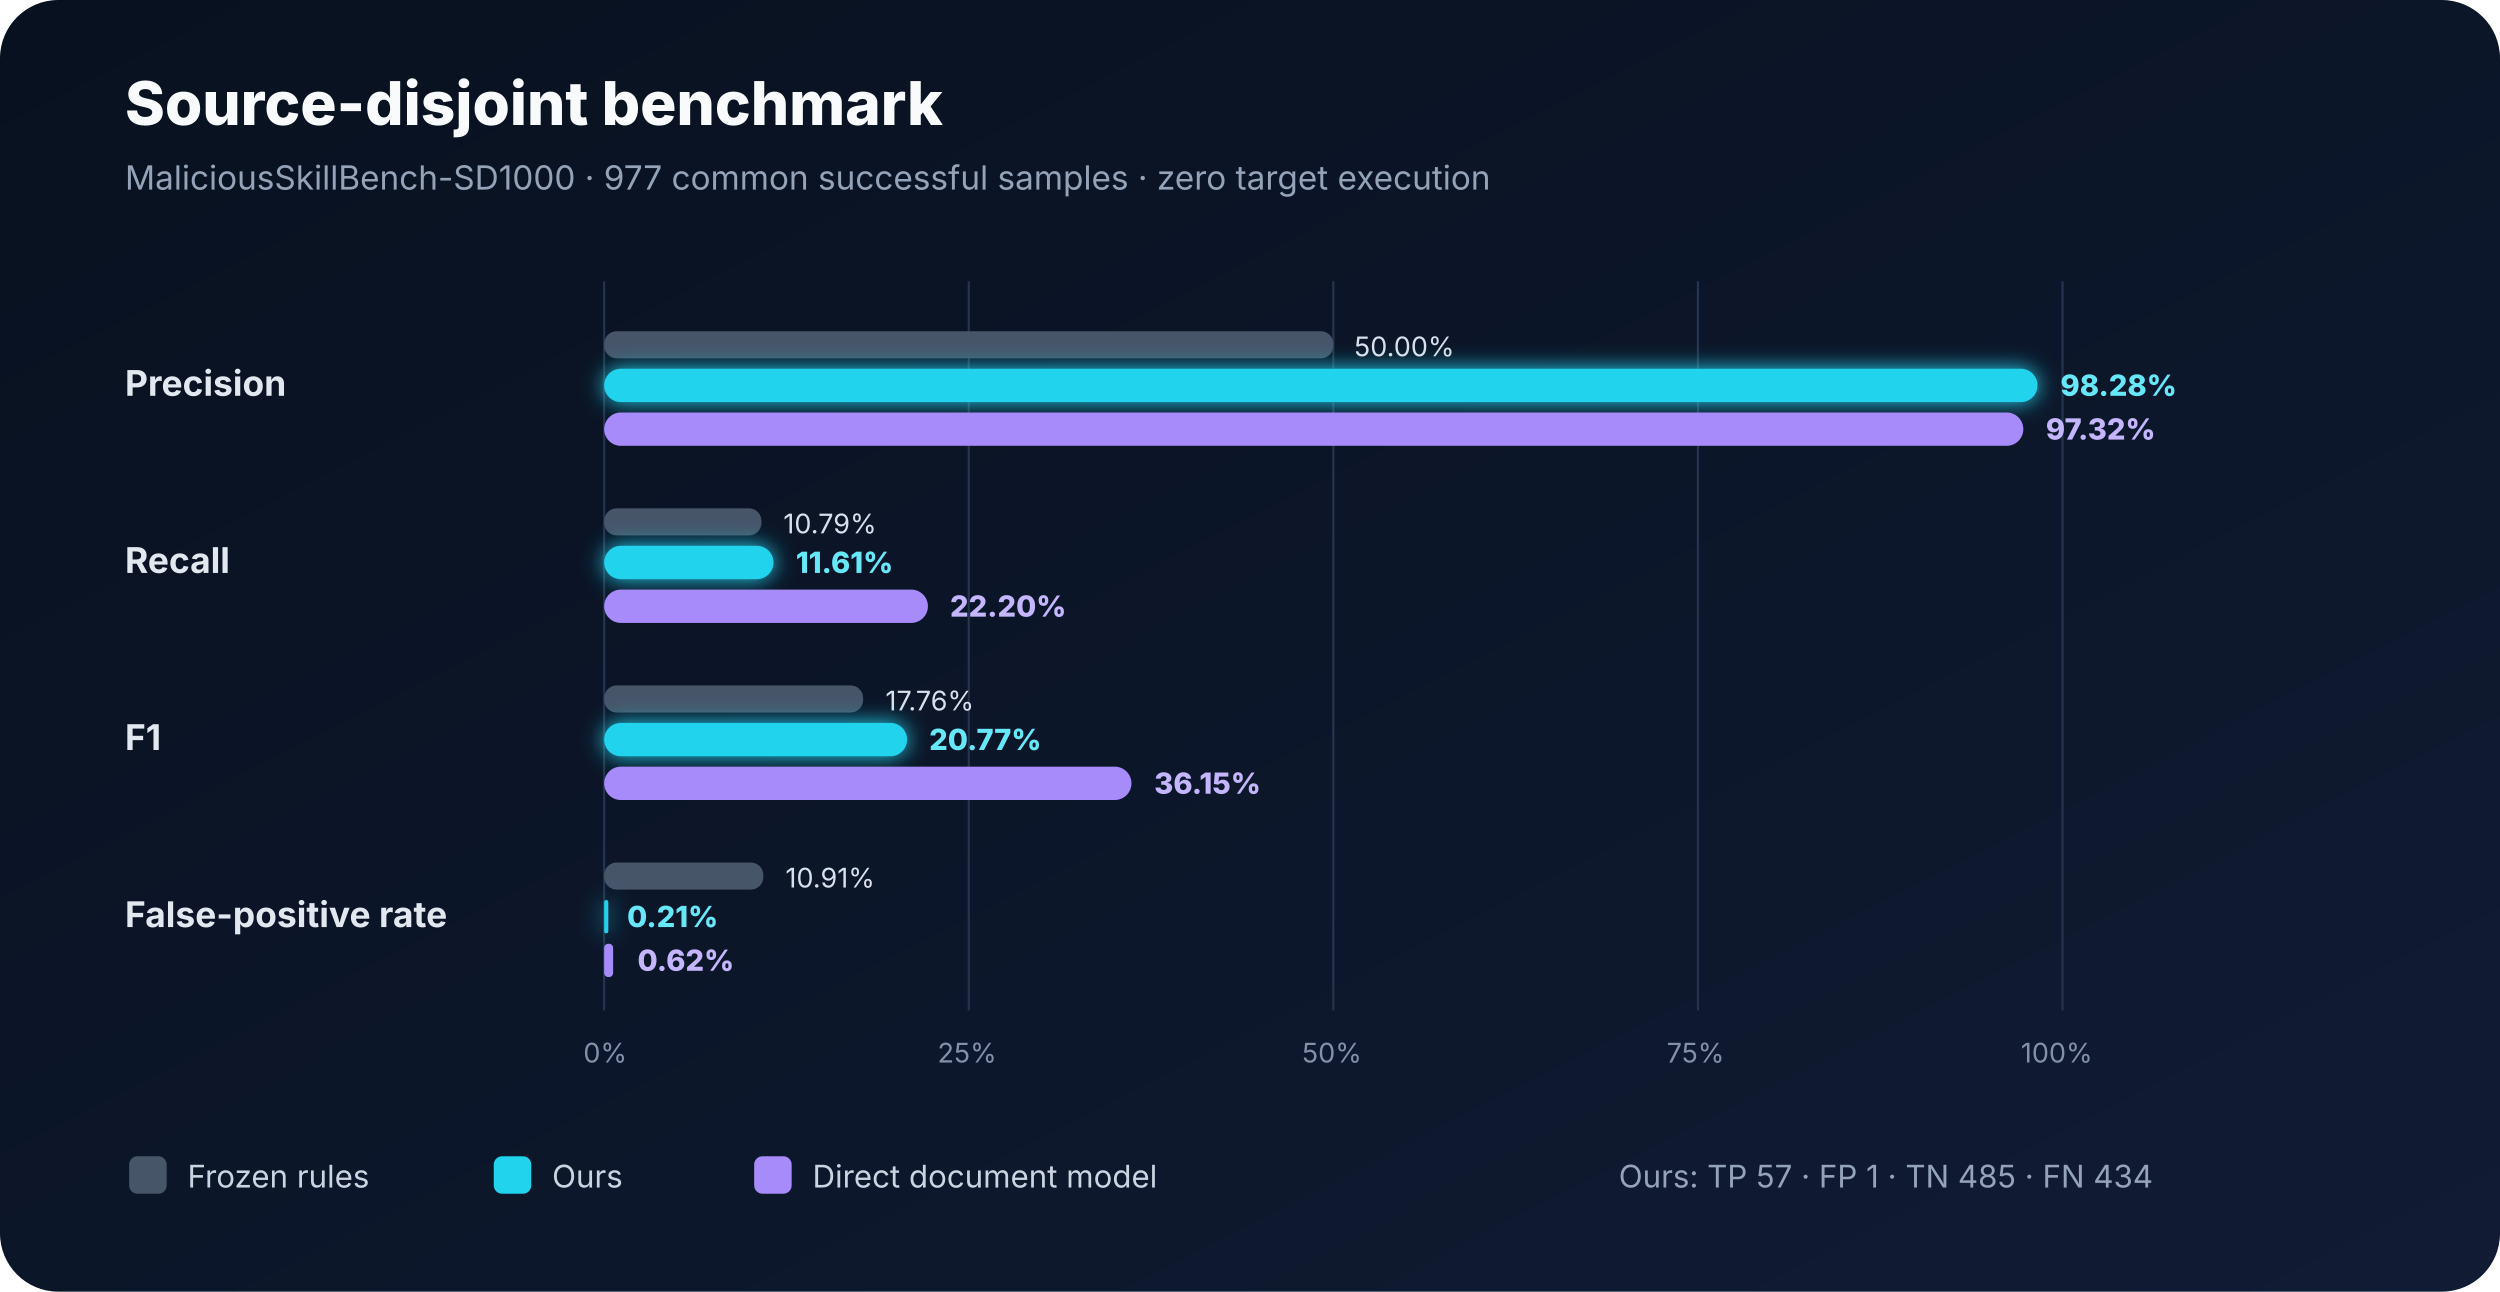
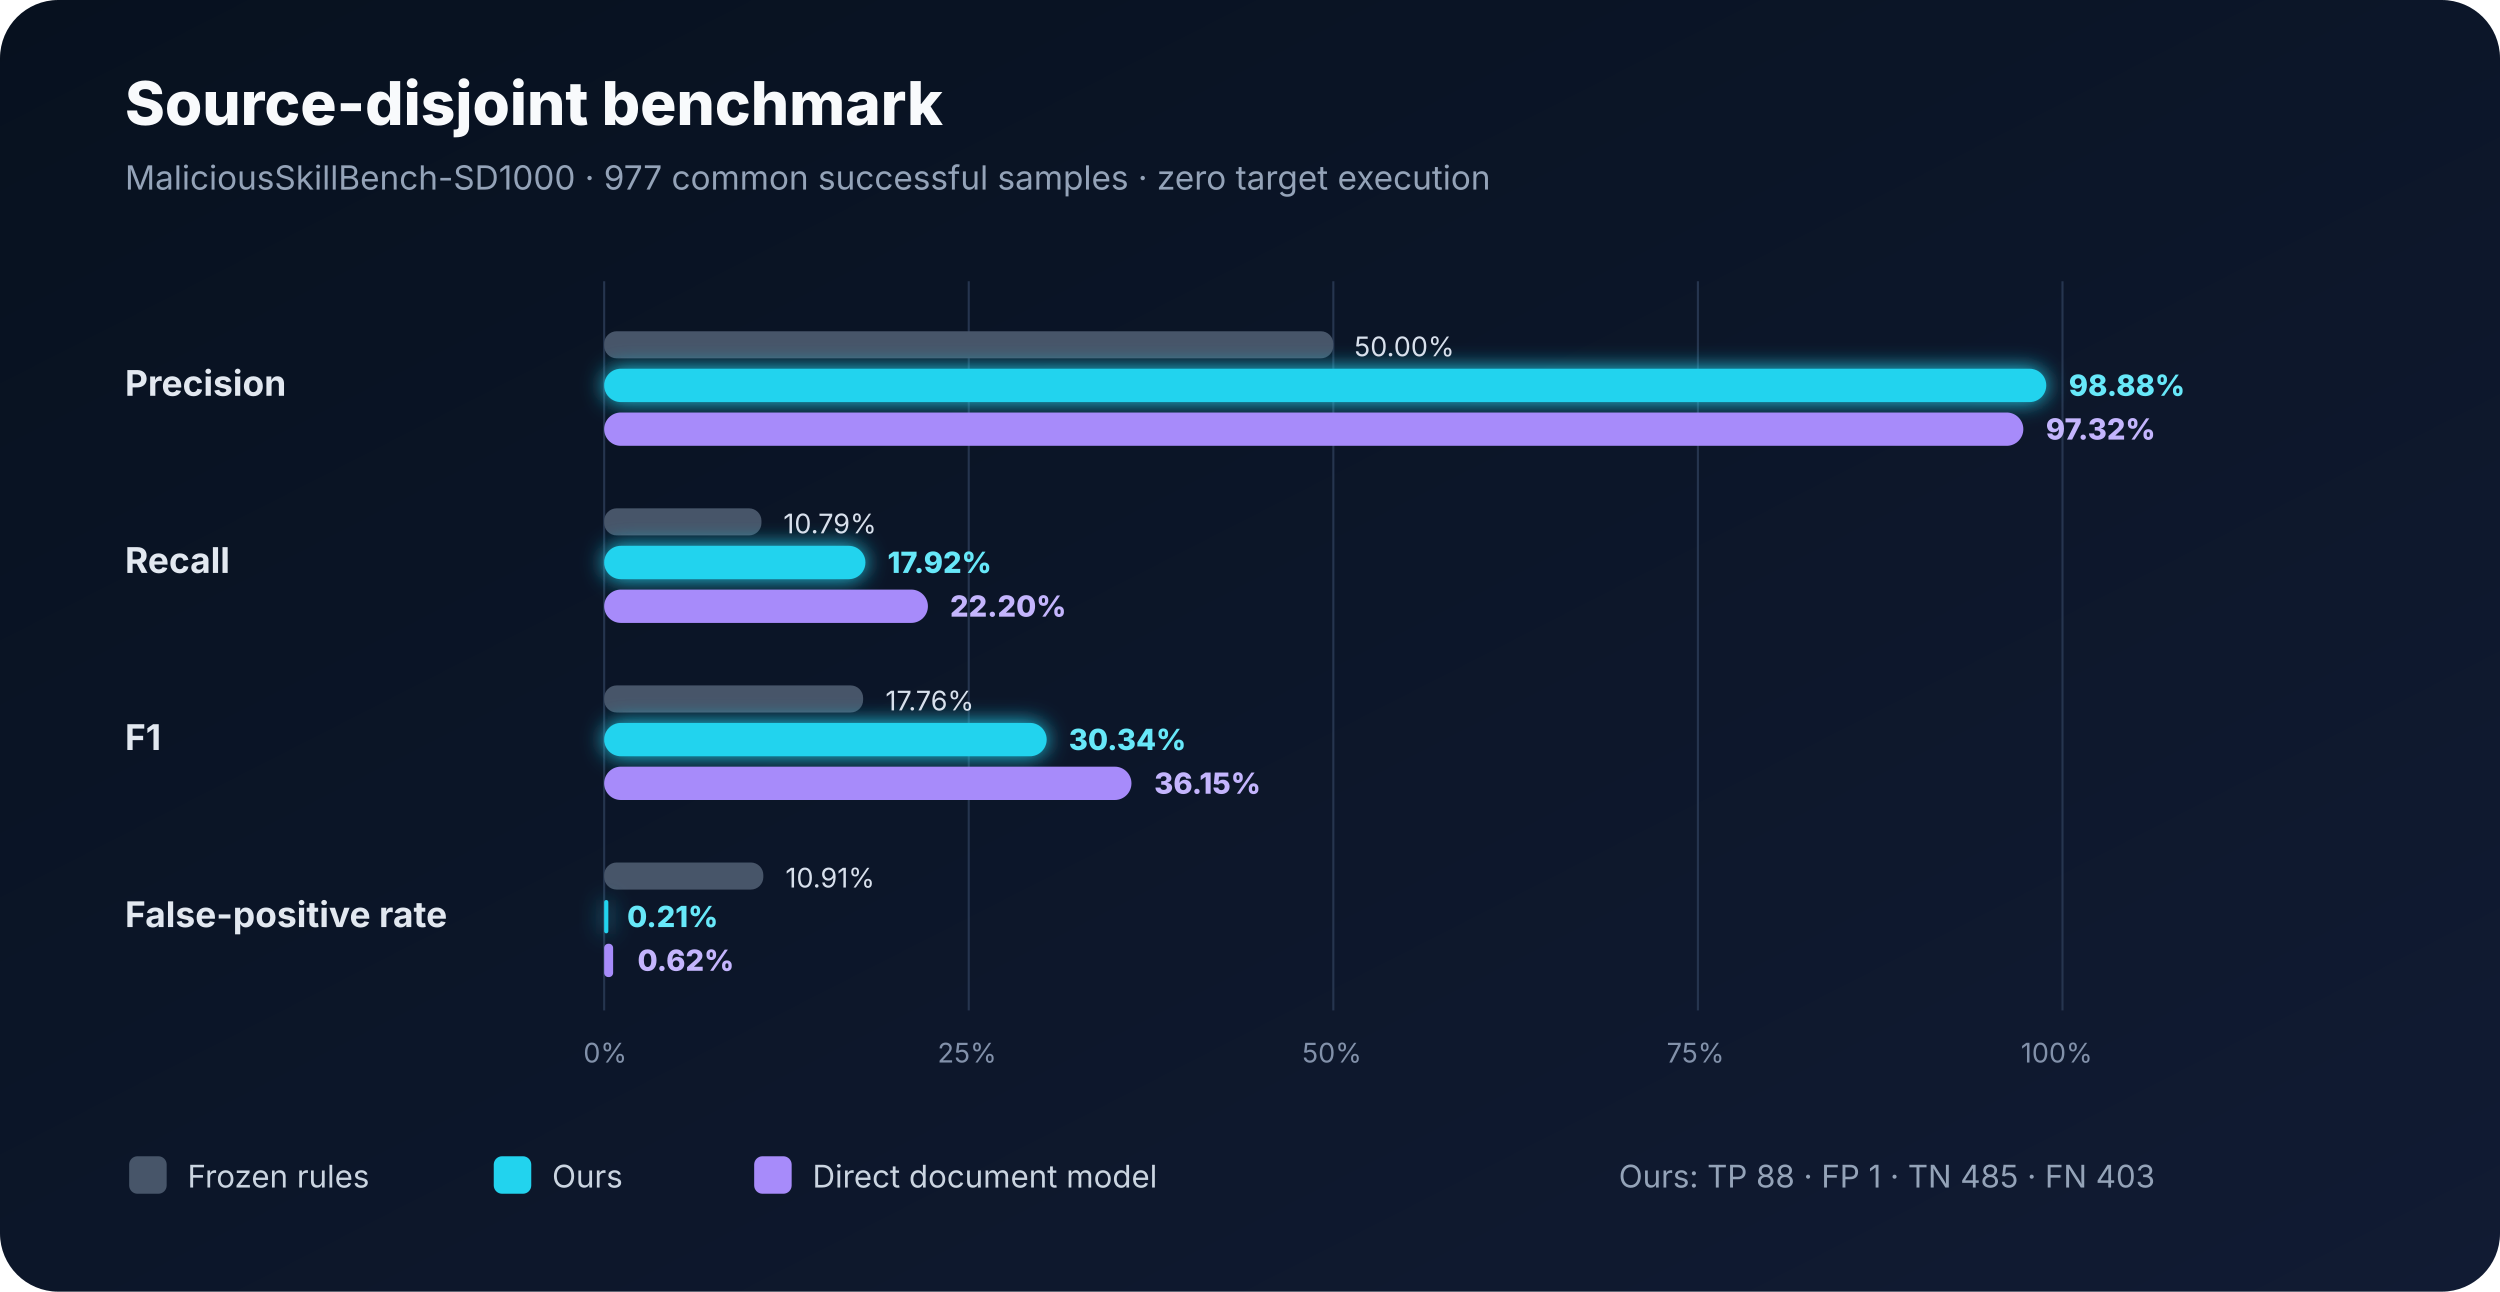
<svg xmlns="http://www.w3.org/2000/svg" width="1200" height="620" viewBox="0 0 1200 620" role="img" aria-labelledby="title desc">
  <defs>
    <linearGradient id="bg" x1="0" y1="0" x2="1" y2="1">
      <stop stop-color="#07111f" />
      <stop offset="1" stop-color="#111b33" />
    </linearGradient>
    <filter id="glow">
      <feGaussianBlur stdDeviation="5" result="b" />
      <feMerge>
        <feMergeNode in="b" />
        <feMergeNode in="SourceGraphic" />
      </feMerge>
    </filter>
  </defs>
  <rect width="1200" height="620" rx="28" fill="url(#bg)" />
  <g font-family="Inter,Segoe UI,Arial,sans-serif">
    <text x="60" y="60" font-size="29" font-weight="800" fill="#f8fafc">Source-disjoint benchmark</text>
    <text x="60" y="91" font-size="16" fill="#94a3b8">MaliciousSkillBench-SD1000 · 977 common successful samples · zero target execution</text>
    <g transform="translate(60 135)">
      <g stroke="#26354f">
        <path d="M230 0V350M405 0V350M580 0V350M755 0V350M930 0V350" />
      </g>
      <g fill="#8291aa" font-size="13">
        <text x="220" y="375">0%</text>
        <text x="390" y="375">25%</text>
        <text x="565" y="375">50%</text>
        <text x="740" y="375">75%</text>
        <text x="910" y="375">100%</text>
      </g>
      <g fill="#e2e8f0" font-size="17" font-weight="700">
        <text x="0" y="55">Precision</text>
        <text x="0" y="140">Recall</text>
        <text x="0" y="225">F1</text>
        <text x="0" y="310">False-positive rate</text>
      </g>
      <g fill="#475569">
        <rect x="230" y="24" width="350" height="13" rx="6" />
        <rect x="230" y="109" width="75.5" height="13" rx="6" />
        <rect x="230" y="194" width="124.3" height="13" rx="6" />
        <rect x="230" y="279" width="76.4" height="13" rx="6" />
      </g>
      <g fill="#22d3ee" filter="url(#glow)">
-         <rect x="230" y="42" width="688" height="16" rx="8" />
-         <rect x="230" y="127" width="81.3" height="16" rx="8" />
-         <rect x="230" y="212" width="145.4" height="16" rx="8" />
+         <rect x="230" y="42" width="692.2" height="16" rx="8" />
+         <rect x="230" y="127" width="125.4" height="16" rx="8" />
+         <rect x="230" y="212" width="212.4" height="16" rx="8" />
        <rect x="230" y="297" width="2" height="16" rx="1" />
      </g>
      <g fill="#a78bfa">
        <rect x="230" y="63" width="681.2" height="16" rx="8" />
        <rect x="230" y="148" width="155.4" height="16" rx="8" />
        <rect x="230" y="233" width="253.1" height="16" rx="8" />
        <rect x="230" y="318" width="4.3" height="16" rx="2" />
      </g>
      <g fill="#d8e0ec" font-size="13">
        <text x="590" y="36">50.00%</text>
        <text x="316" y="121">10.79%</text>
        <text x="365" y="206">17.76%</text>
        <text x="317" y="291">10.91%</text>
      </g>
      <g fill="#67e8f9" font-size="14" font-weight="800">
-         <text x="929" y="55">98.28%</text>
-         <text x="322" y="140">11.61%</text>
-         <text x="386" y="225">20.77%</text>
+         <text x="933" y="55">98.88%</text>
+         <text x="366" y="140">17.92%</text>
+         <text x="453" y="225">30.34%</text>
        <text x="241" y="310">0.21%</text>
      </g>
      <g fill="#c4b5fd" font-size="14" font-weight="800">
        <text x="922" y="76">97.32%</text>
        <text x="396" y="161">22.20%</text>
        <text x="494" y="246">36.15%</text>
        <text x="246" y="331">0.62%</text>
      </g>
    </g>
    <g transform="translate(62 555)" font-size="15">
      <rect width="18" height="18" rx="4" fill="#475569" />
      <text x="28" y="15" fill="#cbd5e1">Frozen rules</text>
      <rect x="175" width="18" height="18" rx="4" fill="#22d3ee" />
      <text x="203" y="15" fill="#cbd5e1">Ours</text>
      <rect x="300" width="18" height="18" rx="4" fill="#a78bfa" />
      <text x="328" y="15" fill="#cbd5e1">Direct document model</text>
-       <text x="715" y="15" fill="#94a3b8">Ours: TP 57 · FP 1 · TN 485 · FN 434</text>
+       <text x="715" y="15" fill="#94a3b8">Ours: TP 88 · FP 1 · TN 485 · FN 403</text>
    </g>
  </g>
</svg>
